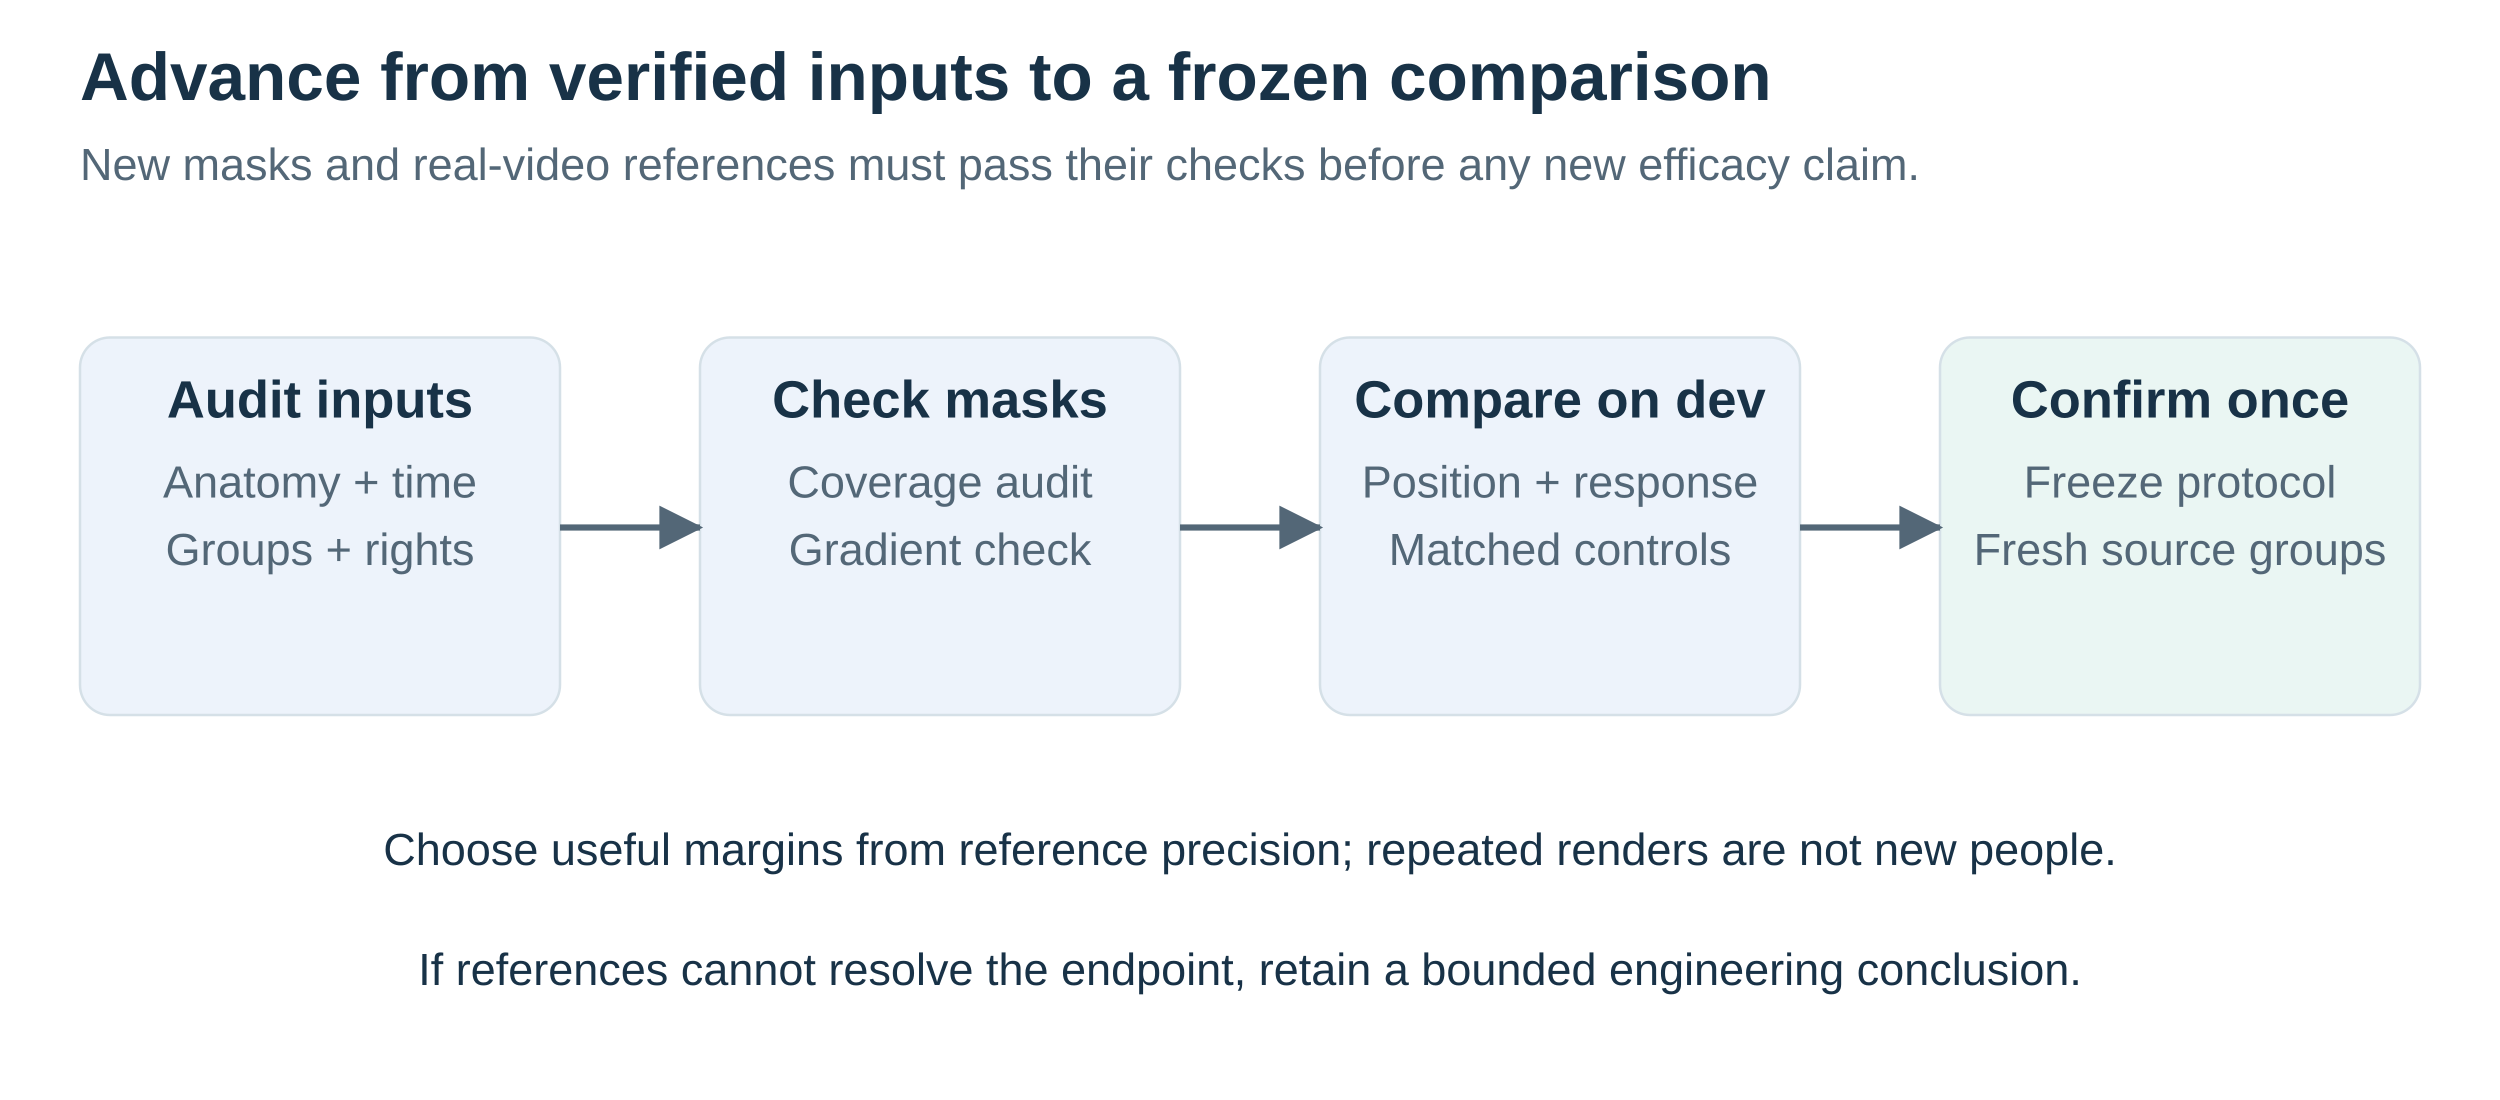
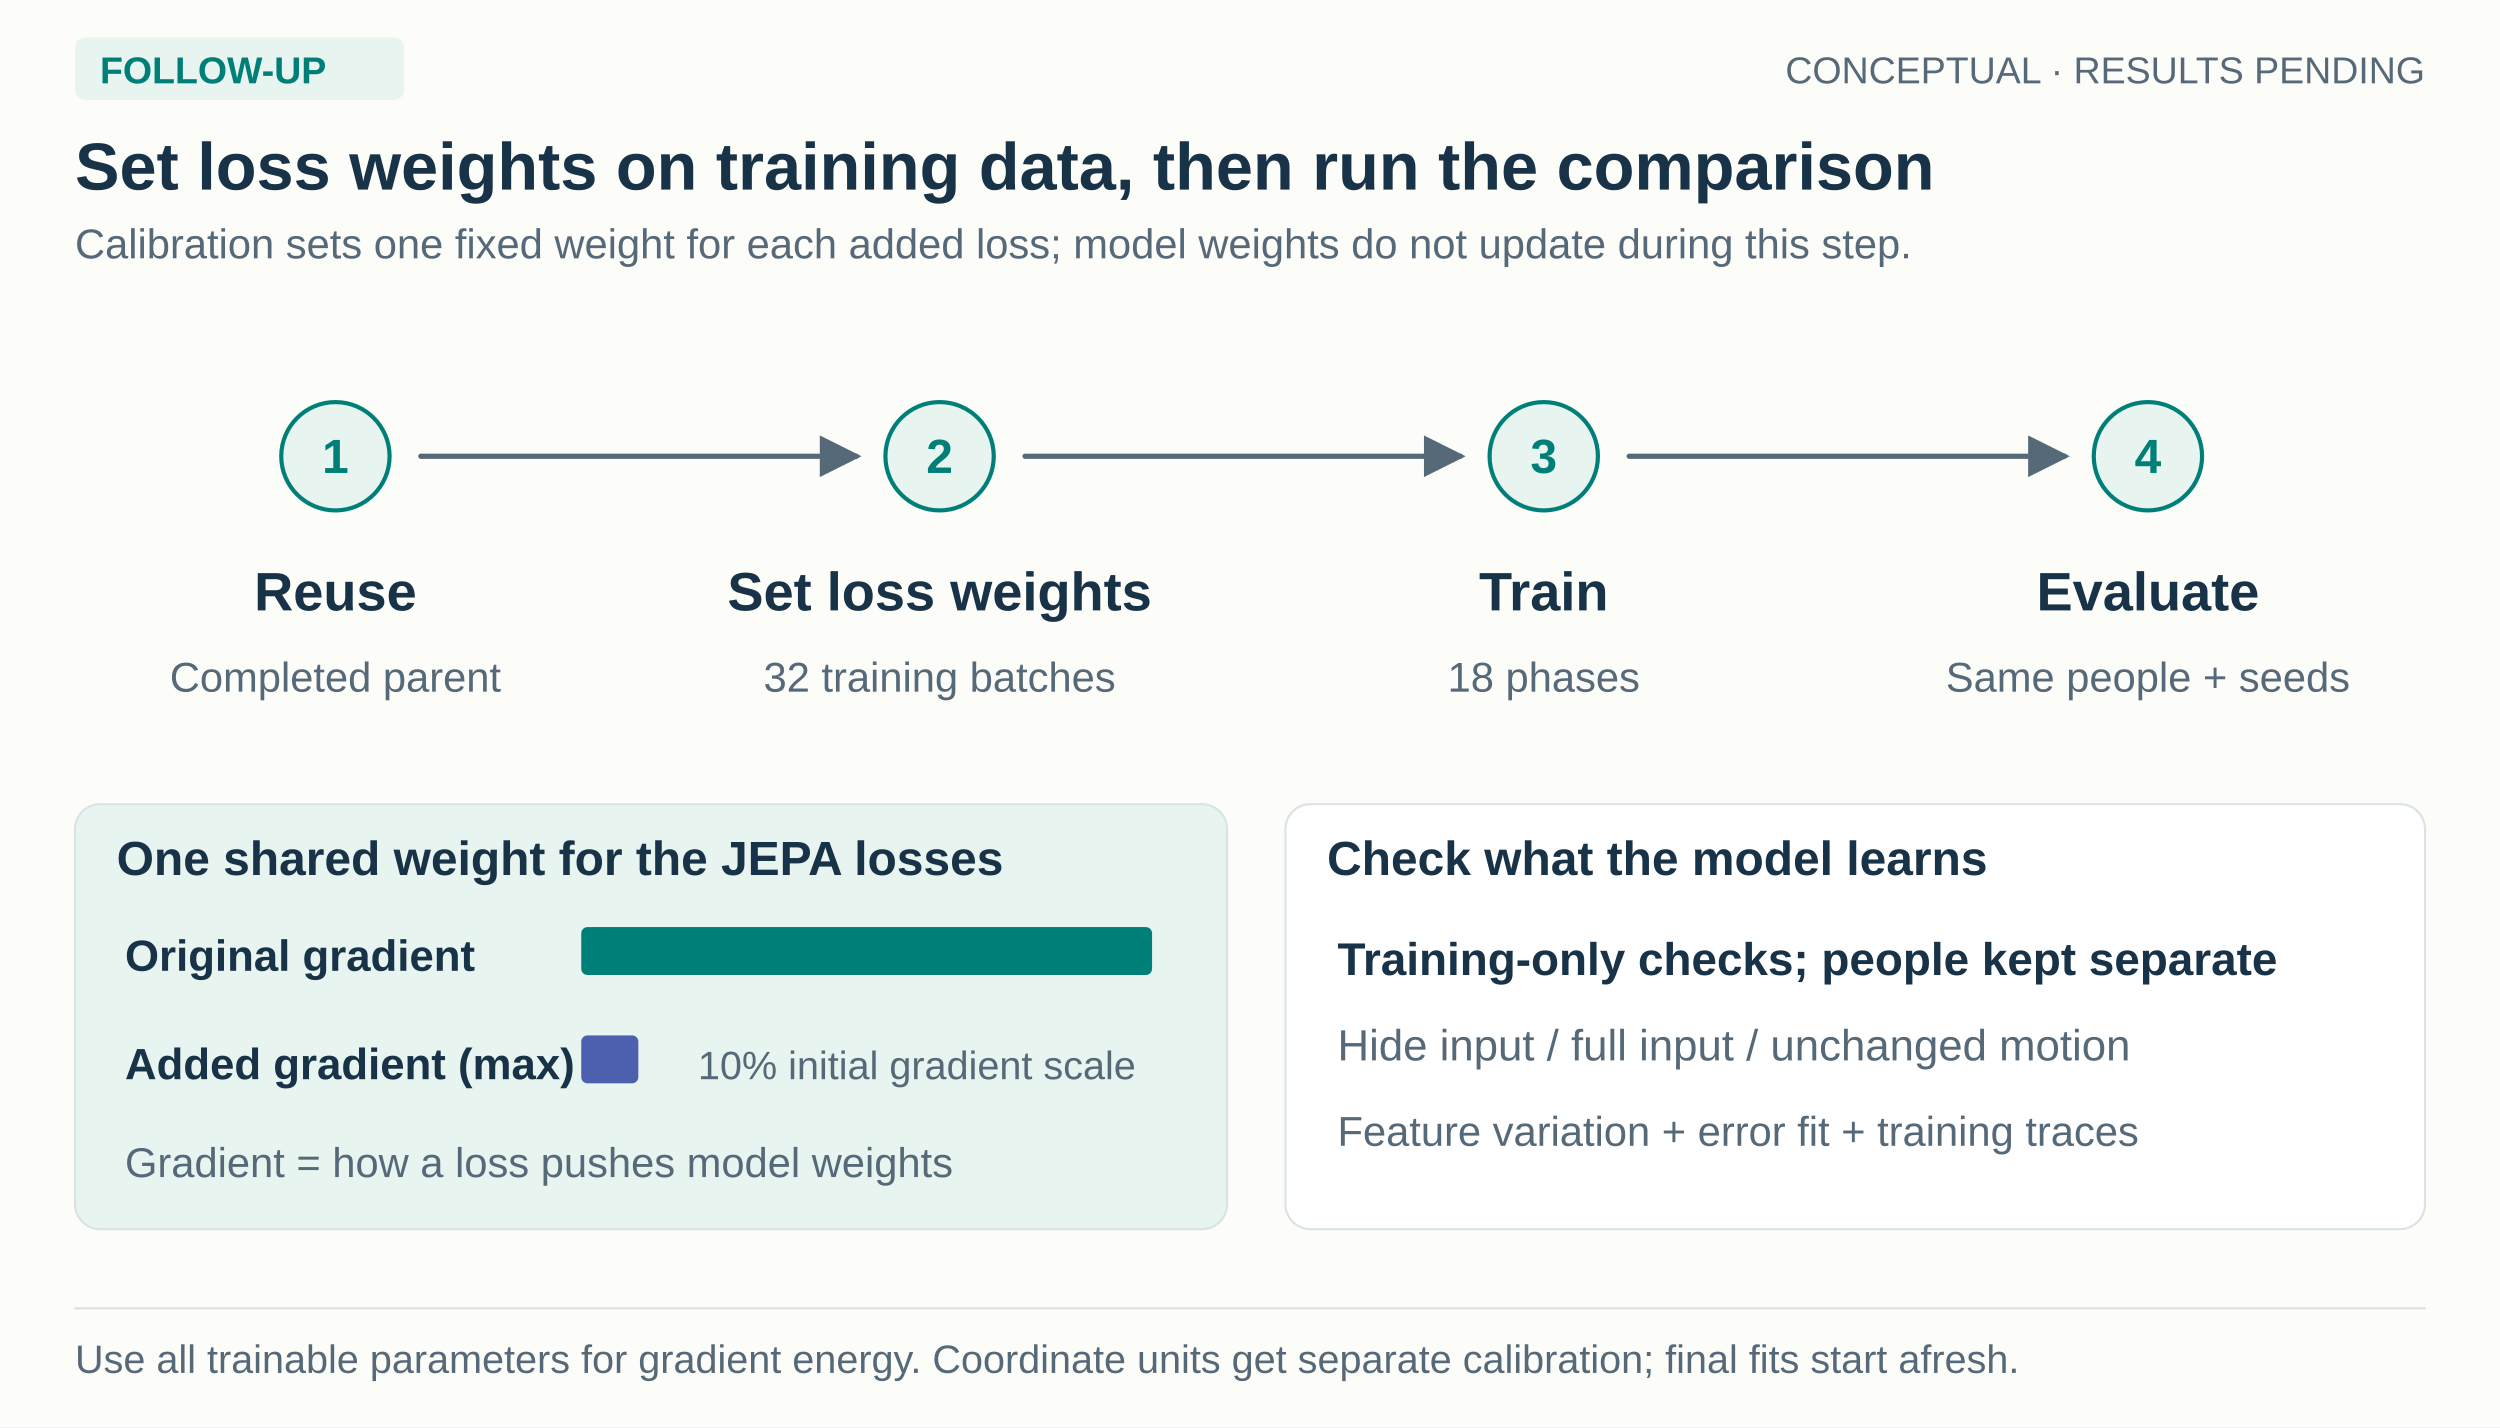
- <svg xmlns="http://www.w3.org/2000/svg" width="1000" height="440" viewBox="0 0 1000 440" role="img" aria-labelledby="title desc">
+ <svg xmlns="http://www.w3.org/2000/svg" width="1200" height="685" viewBox="0 0 1200 685" role="img" aria-labelledby="title desc">
  <defs>
-     <marker id="arrow" markerWidth="7" markerHeight="7" refX="6.5" refY="3.5" orient="auto">
-       <path d="M0 0L7 3.5L0 7" fill="#536777" />
+     <marker id="arrow" markerWidth="8" markerHeight="8" refX="7" refY="4" orient="auto">
+       <path d="M0 0L8 4L0 8" fill="#566978" />
    </marker>
  </defs>
-   <rect width="1000" height="440" fill="white" />
-   <text x="32" y="40" font-family="Arial, sans-serif" font-size="27" fill="#183247" text-anchor="start" font-weight="bold">Advance from verified inputs to a frozen comparison</text>
-   <text x="32" y="72" font-family="Arial, sans-serif" font-size="18" fill="#536777" text-anchor="start" font-weight="normal">New masks and real-video references must pass their checks before any new efficacy claim.</text>
-   <rect x="32" y="135" width="192" height="151" rx="12" fill="#edf3fb" stroke="#d5e0e7" />
-   <text x="128.0" y="167" font-family="Arial, sans-serif" font-size="21" fill="#183247" text-anchor="middle" font-weight="bold">Audit inputs</text>
-   <text x="128.0" y="199" font-family="Arial, sans-serif" font-size="18" fill="#536777" text-anchor="middle" font-weight="normal">Anatomy + time</text>
-   <text x="128.0" y="226" font-family="Arial, sans-serif" font-size="18" fill="#536777" text-anchor="middle" font-weight="normal">Groups + rights</text>
-   <rect x="280" y="135" width="192" height="151" rx="12" fill="#edf3fb" stroke="#d5e0e7" />
-   <text x="376.0" y="167" font-family="Arial, sans-serif" font-size="21" fill="#183247" text-anchor="middle" font-weight="bold">Check masks</text>
-   <text x="376.0" y="199" font-family="Arial, sans-serif" font-size="18" fill="#536777" text-anchor="middle" font-weight="normal">Coverage audit</text>
-   <text x="376.0" y="226" font-family="Arial, sans-serif" font-size="18" fill="#536777" text-anchor="middle" font-weight="normal">Gradient check</text>
-   <rect x="528" y="135" width="192" height="151" rx="12" fill="#edf3fb" stroke="#d5e0e7" />
-   <text x="624.0" y="167" font-family="Arial, sans-serif" font-size="21" fill="#183247" text-anchor="middle" font-weight="bold">Compare on dev</text>
-   <text x="624.0" y="199" font-family="Arial, sans-serif" font-size="18" fill="#536777" text-anchor="middle" font-weight="normal">Position + response</text>
-   <text x="624.0" y="226" font-family="Arial, sans-serif" font-size="18" fill="#536777" text-anchor="middle" font-weight="normal">Matched controls</text>
-   <rect x="776" y="135" width="192" height="151" rx="12" fill="#eaf6f3" stroke="#d5e0e7" />
-   <text x="872.0" y="167" font-family="Arial, sans-serif" font-size="21" fill="#183247" text-anchor="middle" font-weight="bold">Confirm once</text>
-   <text x="872.0" y="199" font-family="Arial, sans-serif" font-size="18" fill="#536777" text-anchor="middle" font-weight="normal">Freeze protocol</text>
-   <text x="872.0" y="226" font-family="Arial, sans-serif" font-size="18" fill="#536777" text-anchor="middle" font-weight="normal">Fresh source groups</text>
-   <polyline points="224,211 280,211" fill="none" stroke="#536777" stroke-width="2.5" stroke-linejoin="round" marker-end="url(#arrow)" />
-   <polyline points="472,211 528,211" fill="none" stroke="#536777" stroke-width="2.5" stroke-linejoin="round" marker-end="url(#arrow)" />
-   <polyline points="720,211 776,211" fill="none" stroke="#536777" stroke-width="2.5" stroke-linejoin="round" marker-end="url(#arrow)" />
-   <text x="500" y="346" font-family="Arial, sans-serif" font-size="18" fill="#183247" text-anchor="middle" font-weight="normal">Choose useful margins from reference precision; repeated renders are not new people.</text>
-   <text x="500" y="394" font-family="Arial, sans-serif" font-size="18" fill="#183247" text-anchor="middle" font-weight="normal">If references cannot resolve the endpoint, retain a bounded engineering conclusion.</text>
+   <rect width="1200" height="685" fill="#fcfcf9" />
+   <rect x="36" y="18" width="158" height="30" rx="5" fill="#e7f4ef" stroke="none" />
+   <text x="48" y="40" font-family="Arial, sans-serif" font-size="18" fill="#007f79" text-anchor="start" font-weight="bold">FOLLOW-UP</text>
+   <text x="1164" y="40" font-family="Arial, sans-serif" font-size="18" fill="#566978" text-anchor="end" font-weight="normal">CONCEPTUAL · RESULTS PENDING</text>
+   <text x="36" y="91" font-family="Arial, sans-serif" font-size="32" fill="#183247" text-anchor="start" font-weight="bold">Set loss weights on training data, then run the comparison</text>
+   <text x="36" y="124" font-family="Arial, sans-serif" font-size="20" fill="#566978" text-anchor="start" font-weight="normal">Calibration sets one fixed weight for each added loss; model weights do not update during this step.</text>
+   <circle cx="161" cy="219" r="26" fill="#e7f4ef" stroke="#007f79" stroke-width="2" />
+   <text x="161" y="227" font-family="Arial, sans-serif" font-size="23" fill="#007f79" text-anchor="middle" font-weight="bold">1</text>
+   <text x="161" y="293" font-family="Arial, sans-serif" font-size="26" fill="#183247" text-anchor="middle" font-weight="bold">Reuse</text>
+   <text x="161" y="332" font-family="Arial, sans-serif" font-size="20" fill="#566978" text-anchor="middle" font-weight="normal">Completed parent</text>
+   <polyline points="202.00,219.00 411.00,219.00" fill="none" stroke="#566978" stroke-width="2.5" stroke-linejoin="round" stroke-linecap="round" marker-end="url(#arrow)" />
+   <circle cx="451" cy="219" r="26" fill="#e7f4ef" stroke="#007f79" stroke-width="2" />
+   <text x="451" y="227" font-family="Arial, sans-serif" font-size="23" fill="#007f79" text-anchor="middle" font-weight="bold">2</text>
+   <text x="451" y="293" font-family="Arial, sans-serif" font-size="26" fill="#183247" text-anchor="middle" font-weight="bold">Set loss weights</text>
+   <text x="451" y="332" font-family="Arial, sans-serif" font-size="20" fill="#566978" text-anchor="middle" font-weight="normal">32 training batches</text>
+   <polyline points="492.00,219.00 701.00,219.00" fill="none" stroke="#566978" stroke-width="2.5" stroke-linejoin="round" stroke-linecap="round" marker-end="url(#arrow)" />
+   <circle cx="741" cy="219" r="26" fill="#e7f4ef" stroke="#007f79" stroke-width="2" />
+   <text x="741" y="227" font-family="Arial, sans-serif" font-size="23" fill="#007f79" text-anchor="middle" font-weight="bold">3</text>
+   <text x="741" y="293" font-family="Arial, sans-serif" font-size="26" fill="#183247" text-anchor="middle" font-weight="bold">Train</text>
+   <text x="741" y="332" font-family="Arial, sans-serif" font-size="20" fill="#566978" text-anchor="middle" font-weight="normal">18 phases</text>
+   <polyline points="782.00,219.00 991.00,219.00" fill="none" stroke="#566978" stroke-width="2.5" stroke-linejoin="round" stroke-linecap="round" marker-end="url(#arrow)" />
+   <circle cx="1031" cy="219" r="26" fill="#e7f4ef" stroke="#007f79" stroke-width="2" />
+   <text x="1031" y="227" font-family="Arial, sans-serif" font-size="23" fill="#007f79" text-anchor="middle" font-weight="bold">4</text>
+   <text x="1031" y="293" font-family="Arial, sans-serif" font-size="26" fill="#183247" text-anchor="middle" font-weight="bold">Evaluate</text>
+   <text x="1031" y="332" font-family="Arial, sans-serif" font-size="20" fill="#566978" text-anchor="middle" font-weight="normal">Same people + seeds</text>
+   <rect x="36" y="386" width="553" height="204" rx="12" fill="#e7f4ef" stroke="#d9e2e5" />
+   <text x="56" y="420" font-family="Arial, sans-serif" font-size="23" fill="#183247" text-anchor="start" font-weight="bold">One shared weight for the JEPA losses</text>
+   <text x="60" y="466" font-family="Arial, sans-serif" font-size="21" fill="#183247" text-anchor="start" font-weight="bold">Original gradient</text>
+   <rect x="279" y="445" width="274" height="23" rx="3" fill="#007f79" stroke="none" />
+   <text x="60" y="518" font-family="Arial, sans-serif" font-size="21" fill="#183247" text-anchor="start" font-weight="bold">Added gradient (max)</text>
+   <rect x="279" y="497" width="27.4" height="23" rx="3" fill="#4c60af" stroke="none" />
+   <text x="335" y="518" font-family="Arial, sans-serif" font-size="19" fill="#566978" text-anchor="start" font-weight="normal">10% initial gradient scale</text>
+   <text x="60" y="565" font-family="Arial, sans-serif" font-size="20" fill="#566978" text-anchor="start" font-weight="normal">Gradient = how a loss pushes model weights</text>
+   <rect x="617" y="386" width="547" height="204" rx="12" fill="white" stroke="#d9e2e5" />
+   <text x="637" y="420" font-family="Arial, sans-serif" font-size="23" fill="#183247" text-anchor="start" font-weight="bold">Check what the model learns</text>
+   <text x="642" y="468" font-family="Arial, sans-serif" font-size="22" fill="#183247" text-anchor="start" font-weight="bold">Training-only checks; people kept separate</text>
+   <text x="642" y="509" font-family="Arial, sans-serif" font-size="21" fill="#566978" text-anchor="start" font-weight="normal">Hide input / full input / unchanged motion</text>
+   <text x="642" y="550" font-family="Arial, sans-serif" font-size="20" fill="#566978" text-anchor="start" font-weight="normal">Feature variation + error fit + training traces</text>
+   <polyline points="36.00,628.00 1164.00,628.00" fill="none" stroke="#d9e2e5" stroke-width="1" stroke-linejoin="round" stroke-linecap="round" />
+   <text x="36" y="659" font-family="Arial, sans-serif" font-size="19" fill="#566978" text-anchor="start" font-weight="normal">Use all trainable parameters for gradient energy. Coordinate units get separate calibration; final fits start afresh.</text>
</svg>
